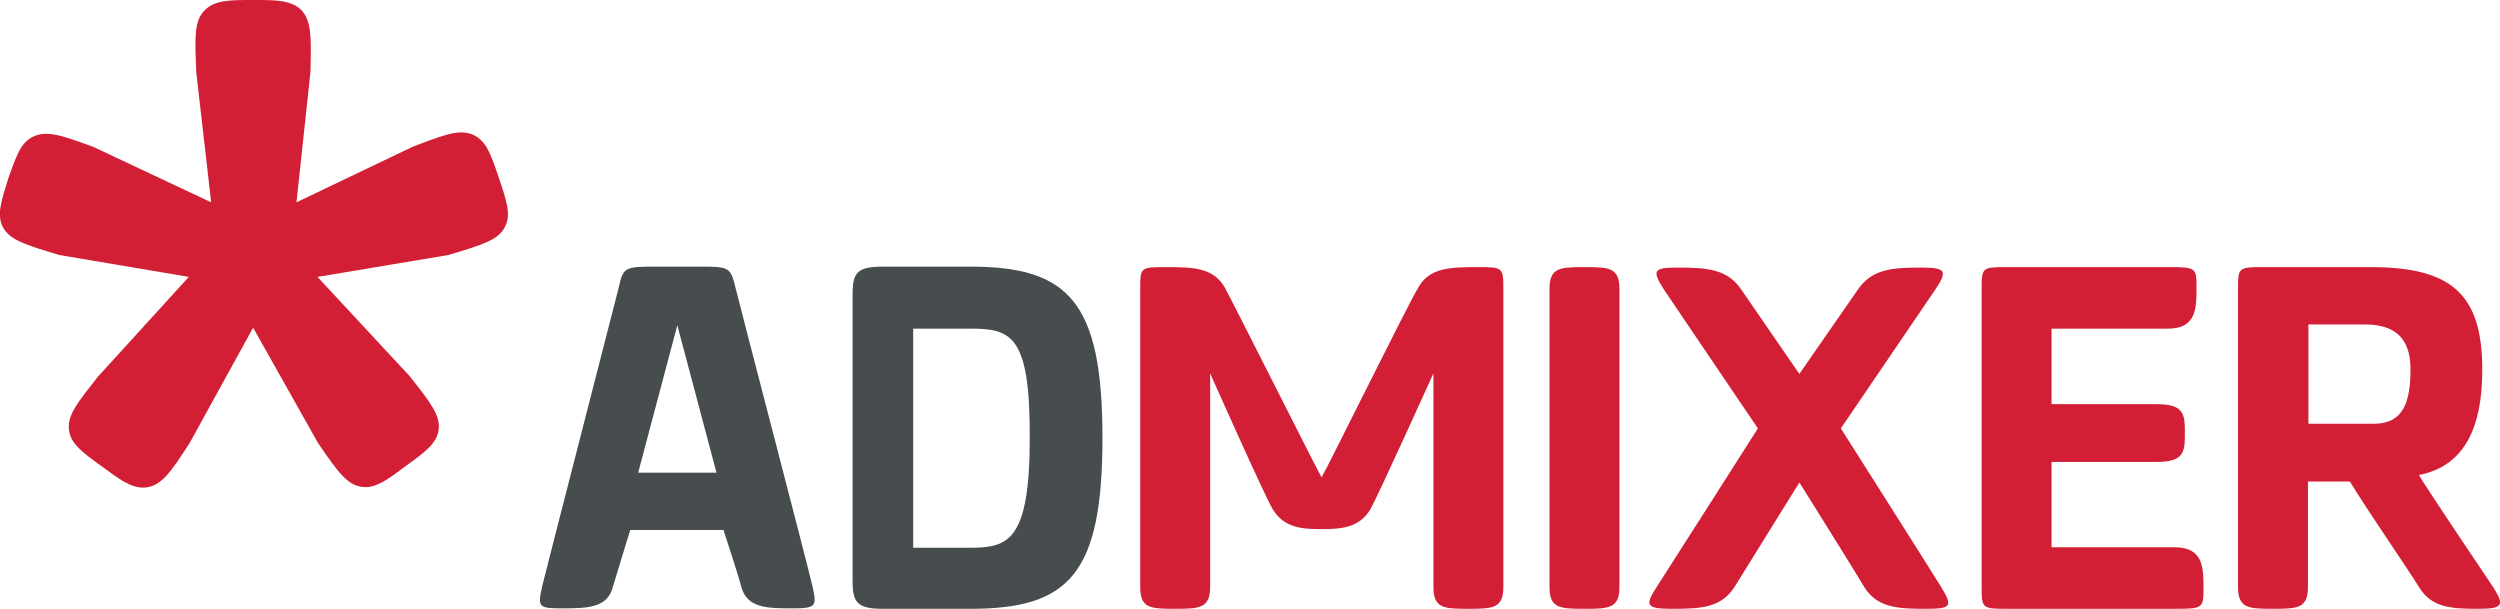
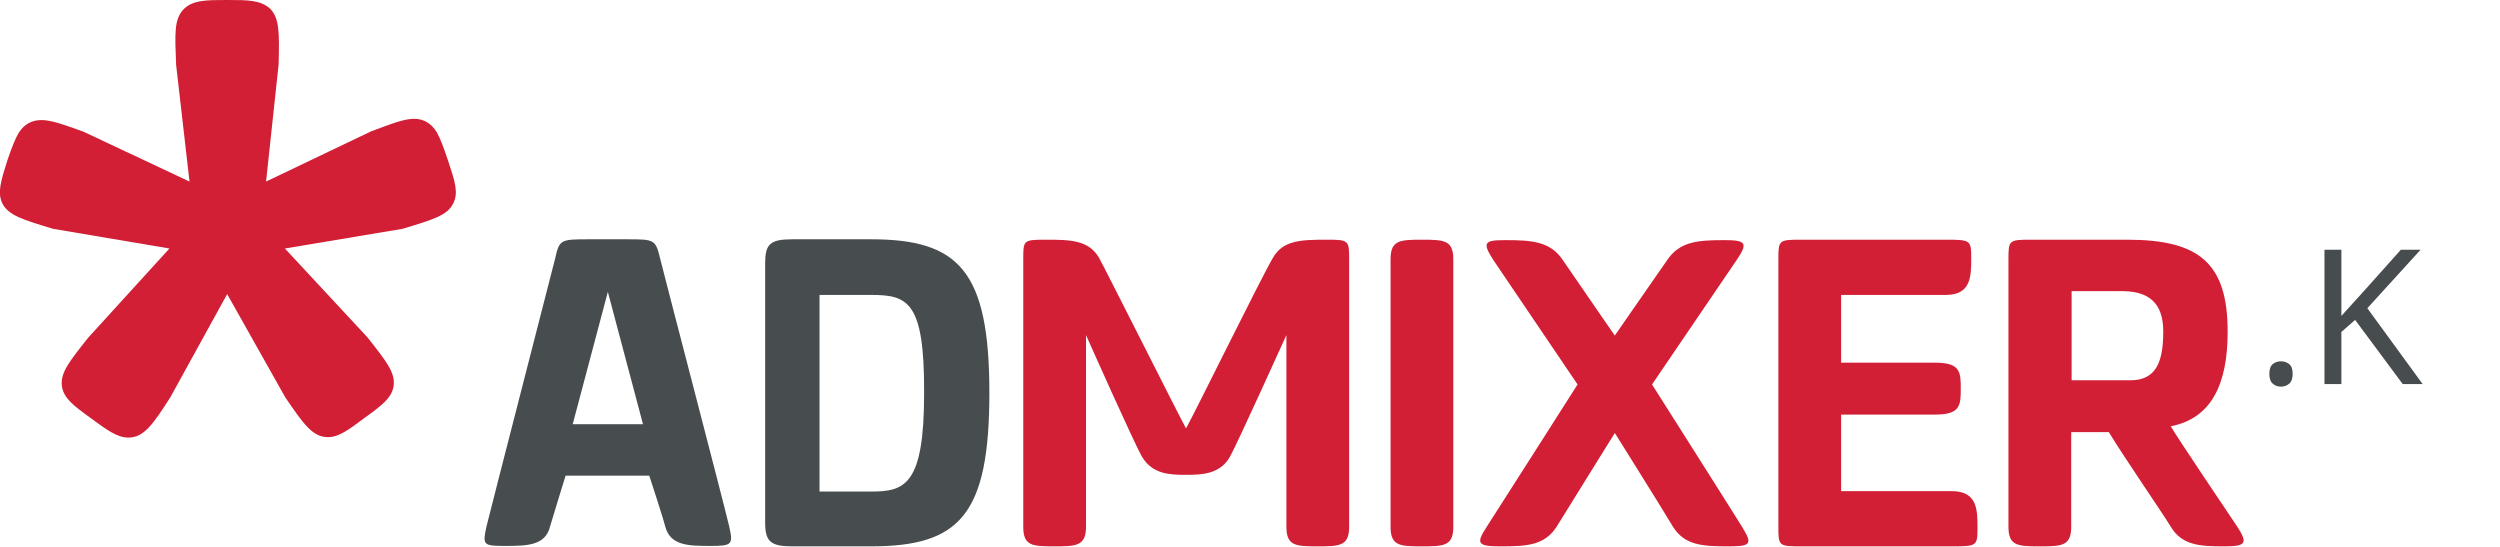
- <svg xmlns="http://www.w3.org/2000/svg" version="1.1" id="Layer_1" x="0px" y="0px" viewBox="0 0 536.3 130.6" enable-background="new 0 0 536.3 130.6" xml:space="preserve">
+ <svg xmlns="http://www.w3.org/2000/svg" version="1.1" id="Layer_1" x="0px" y="0px" viewBox="0 0 597.6 130.6" enable-background="new 0 0 597.6 130.6" xml:space="preserve">
  <g>
    <g>
      <path fill="#D21F35" d="M322.5,125.9c0,4.6-2.2,4.7-7.5,4.7c-5.3,0-7.5-0.1-7.5-4.7V80.1c0,0-11.9,26.3-13.5,29.1    c-2.4,4.2-6.8,4.3-10.5,4.3c-3.8,0-8-0.1-10.5-4.3c-1.7-2.8-13.4-29.1-13.4-29.1v45.8c0,4.6-2.3,4.7-7.5,4.7    c-5.4,0-7.5-0.1-7.5-4.7V62c0-4.6,0-4.7,5.4-4.7c6,0,10.2,0.1,12.7,4.3c1,1.7,19.7,38.9,20.8,40.8c1.2-1.9,18.3-36.7,20.8-40.8    c2.4-4.2,6.8-4.3,12.8-4.3c5.3,0,5.4,0.1,5.4,4.7V125.9z" />
      <path fill="#474D4E" d="M135.2,113.7c0,0-3.3,10.7-3.7,12.1c-1.1,4.6-5.4,4.7-10.8,4.7c-5.2,0-5.4-0.2-4.4-4.7    c1.4-5.7,15.3-59.6,16.4-64c1-4.5,1.3-4.6,7.9-4.6c0.7,0,8.6,0,9.4,0c6.5,0,6.7,0.1,7.8,4.6c1.1,4.5,15.3,58.8,16.5,64    c1,4.4,0.7,4.7-4.5,4.7c-5.4,0-9.6-0.1-10.8-4.7c-0.3-1.4-3.8-12.1-3.8-12.1H135.2z M153.7,101.4l-9.8-36.9h2.8l-9.8,36.9H153.7z" />
      <path fill="#474D4E" d="M208.2,130.6h-18.8c-5.3,0-6.5-1.2-6.5-5.8V63c0-4.6,1.1-5.8,6.5-5.8h18.8c21,0,28.3,7.5,28.3,36.7    C236.5,123.1,229.4,130.6,208.2,130.6z M195.9,70.5v47h12.3c8.1,0,12.7-1.5,12.7-23.5c0.1-22-3.9-23.5-12.7-23.5H195.9z" />
      <path fill="#D21F35" d="M347.4,125.9c0,4.6-2.2,4.7-7.5,4.7c-5.3,0-7.5-0.1-7.5-4.7V62c0-4.6,2.2-4.7,7.5-4.7    c5.3,0,7.5,0.1,7.5,4.7V125.9z" />
      <path fill="#D21F35" d="M518.9,125.9c-2-3.3-11.5-17.1-14.8-22.6h-9l0,22.6c0,4.6-2.2,4.7-7.5,4.7c-5.3,0-7.5-0.1-7.5-4.7l0-63.9    c0-4.6,0.1-4.7,5.4-4.7h23c17.2,0,24,5.6,24,22c0,12.6-3.9,20.7-13.6,22.6c1.8,3.1,14.1,21.3,15.9,24c2.5,3.9,2.2,4.7-3.1,4.7    C525.9,130.6,521.6,130.4,518.9,125.9z M495.1,90.9h14.2c6.2,0,7.8-4.6,7.8-11.6c0-5.1-1.8-9.6-9.5-9.7h-12.4V90.9z" />
      <path fill="#D21F35" d="M465.1,57.3c6,0,6.1,0.1,6.1,4.5c0,4.4-0.1,8.7-6.1,8.7l-25,0v16.2l22.5,0c6,0,6.1,2.2,6.1,6.2    c0,4-0.1,6.2-6.1,6.2l-22.5,0l0,18.3h26.4c6.1,0,6.2,4.3,6.2,8.7c0,4.4-0.1,4.5-6.2,4.5l-36,0c-5.3,0-5.4-0.1-5.4-4.7l0-63.9    c0-4.6,0.1-4.7,5.4-4.7L465.1,57.3z" />
      <g>
        <path fill="#D21F35" d="M399.9,125.9c-2.1-3.6-17.9-28.8-17.9-28.8h8c0,0-15.4,24.7-17.9,28.8c-2.9,4.5-7.2,4.7-13.4,4.7     c-5.6,0-5.9-0.7-3.3-4.7c2.4-3.7,21.7-34,21.7-34S359.5,65.9,357,62.2c-2.7-4.2-2.3-4.8,2.8-4.8c6.4,0,10.8,0.3,13.8,4.8     C376.3,66.2,390,86,390,86h-8c0,0,14.1-20.4,16.5-23.8c3-4.5,7.4-4.8,13.7-4.8c5.2,0,5.7,0.7,2.9,4.8c-2.7,4-20.2,29.7-20.2,29.7     s19.1,30.1,21.5,34c2.5,4.1,2.3,4.7-3.2,4.7C407.1,130.6,402.7,130.4,399.9,125.9z" />
      </g>
    </g>
    <g>
      <path fill="#D21F35" d="M107.1,38.4c-1-3-1.8-5.2-2.7-6.8c-1.3-2.1-3.1-3.2-5.4-3.2c-2.4,0-5.2,1.1-10.3,3l-25.1,12l3-28    c0.2-7.6,0.2-11-2-13.3C62.3,0,59.2,0,54.3,0c-5,0-8.2,0-10.4,2.2c-2.3,2.4-2.1,5.8-1.8,13.3l3.2,27.9L20,31.5    c-4.7-1.7-7.7-2.8-10.1-2.8c-2.3,0-4.1,1-5.4,3c-0.9,1.5-1.6,3.4-2.7,6.5c-1.6,5.1-2.5,7.9-1.2,10.5c1.5,2.8,4.8,3.8,12.1,6    l27.8,4.7L21.1,80.7c-4.6,5.8-6.7,8.4-6.3,11.6c0.4,2.9,2.8,4.7,7.1,7.8c3.7,2.7,6.1,4.5,8.8,4.5c3.8,0,6-3.4,10-9.6l13.6-24.7    L68.2,95c4.2,6.1,6.4,9.5,10.2,9.5c2.6,0,5-1.8,8.6-4.5c4.3-3.1,6.7-4.9,7.1-7.8c0.4-3.1-1.7-5.8-6.3-11.6L68.1,59.4l28.1-4.7    c7.3-2.2,10.7-3.2,12.1-6C109.7,46.1,108.7,43.2,107.1,38.4z" />
    </g>
  </g>
-   <rect x="4010.5" y="1607" fill="none" width="58.3" height="34.1" />
-   <text transform="matrix(1 0 0 1 4010.486 1638.732)" fill="#474D4E" font-family="'PFSquareSansPro-Regular'" font-size="44.961">.KZ</text>
+   <rect x="539.2" y="59.9" fill="none" width="58.3" height="34.1" />
+   <text transform="matrix(1 0 0 1 539.2285 91.8012)" fill="#474D4E" font-family="'helveticaneuecyr-roman'" font-size="44.961">.K</text>
</svg>
